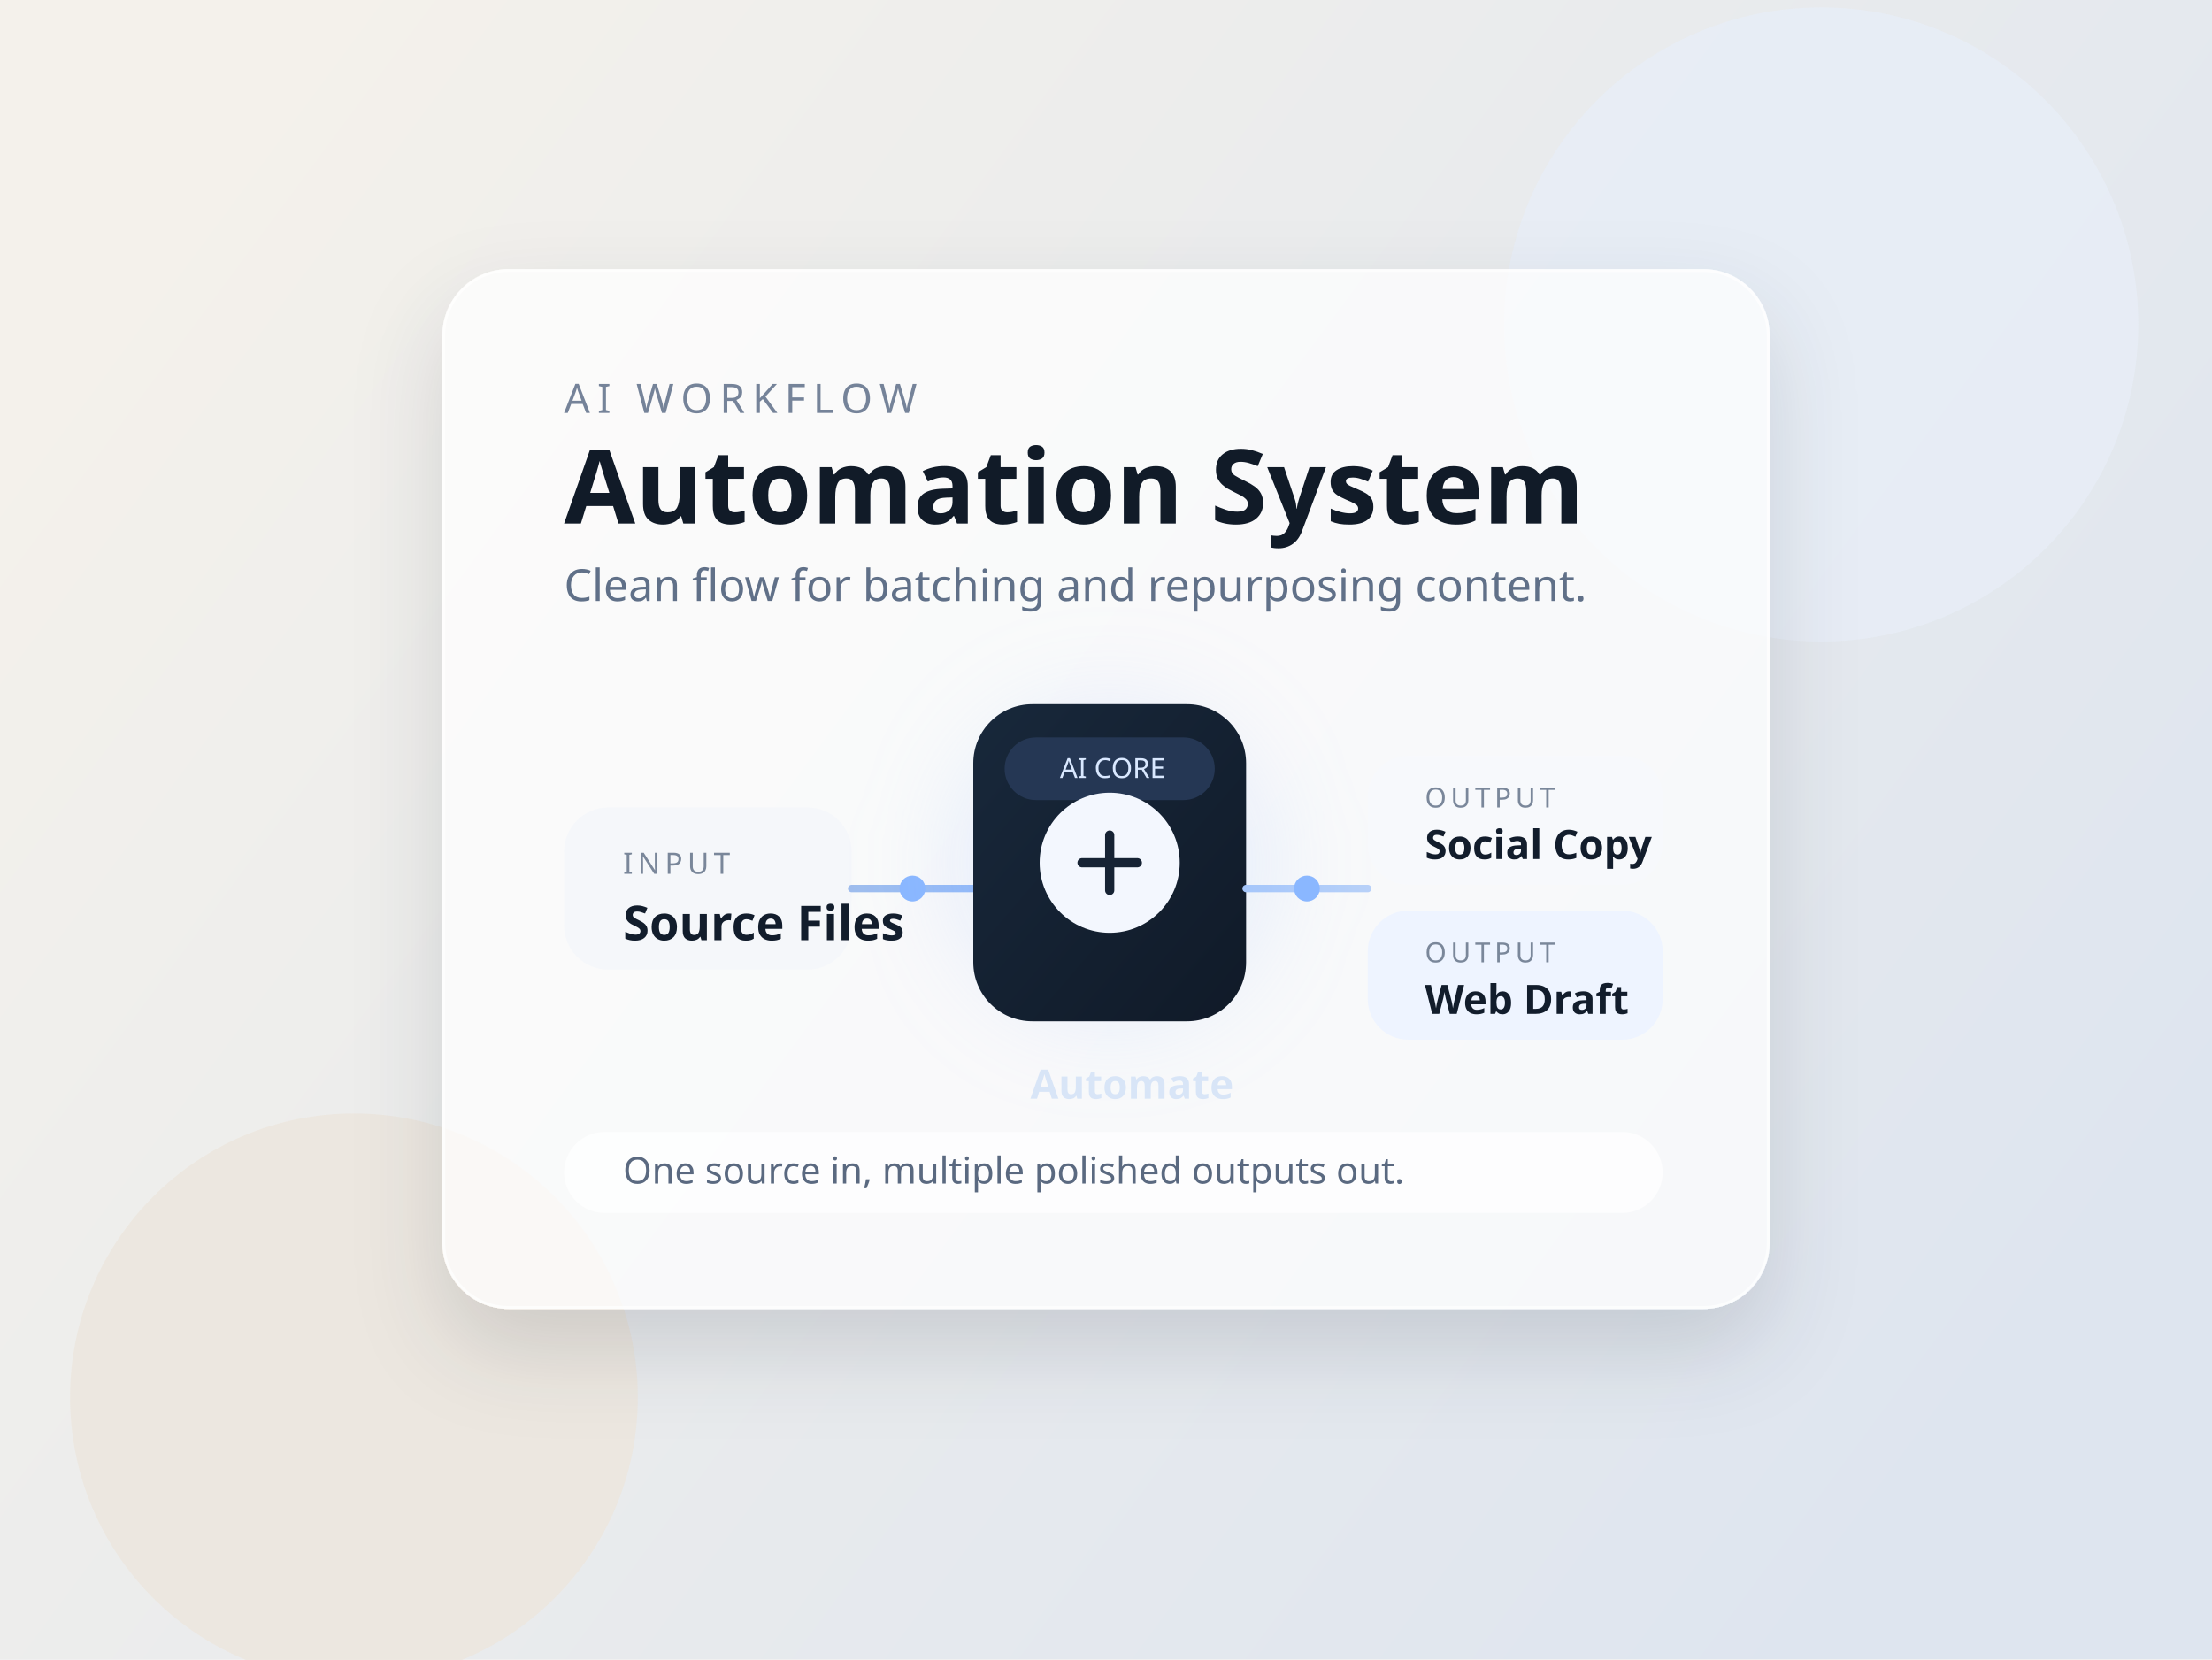
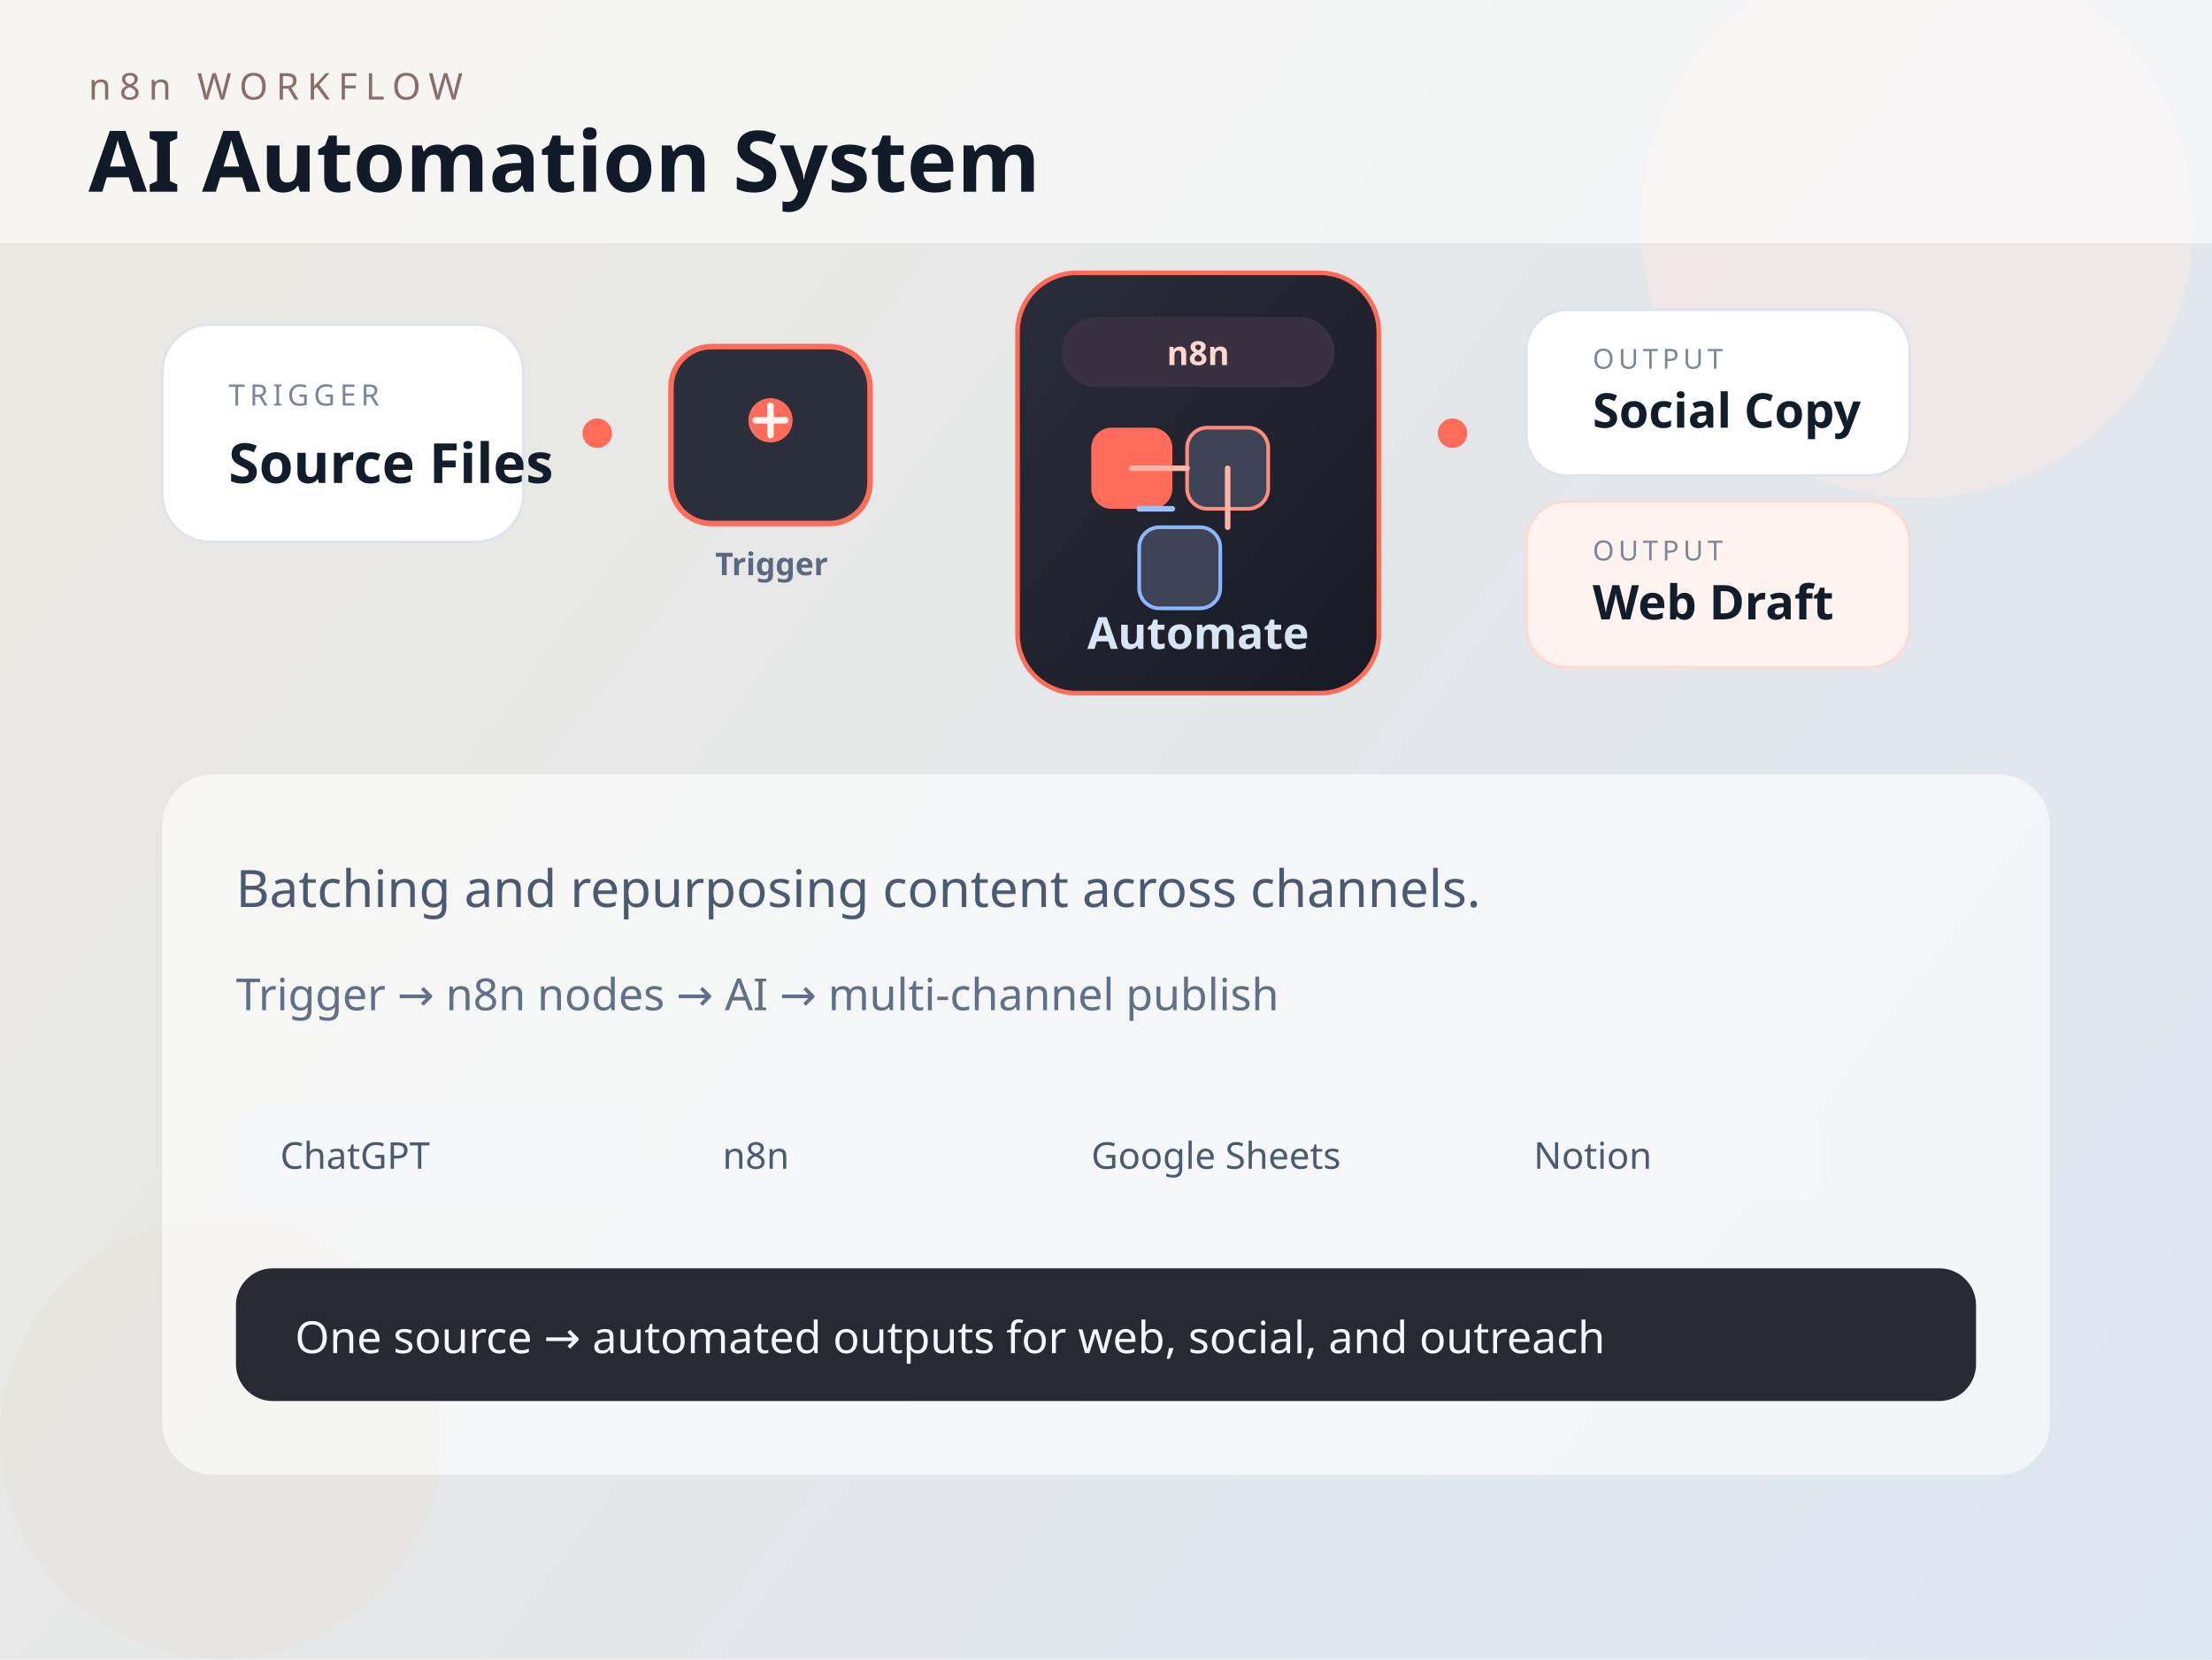
<svg xmlns="http://www.w3.org/2000/svg" width="1200" height="900" viewBox="0 0 1200 900" fill="none">
  <defs>
-     <linearGradient id="bg" x1="108" y1="90" x2="1060" y2="796" gradientUnits="userSpaceOnUse">
-       <stop stop-color="#F4F1EB" />
-       <stop offset="1" stop-color="#DEE5EF" />
+     <linearGradient id="bg" x1="0" y1="0" x2="1200" y2="900" gradientUnits="userSpaceOnUse">
+       <stop stop-color="#ECE8E1" />
+       <stop offset="1" stop-color="#DDE7F2" />
    </linearGradient>
-     <linearGradient id="core" x1="0" y1="0" x2="1" y2="1">
-       <stop stop-color="#18283B" />
-       <stop offset="1" stop-color="#101A28" />
+     <linearGradient id="n8nCore" x1="0" y1="0" x2="1" y2="1">
+       <stop stop-color="#2A2D3A" />
+       <stop offset="1" stop-color="#171923" />
    </linearGradient>
-     <linearGradient id="flow" x1="315" y1="472" x2="884" y2="472" gradientUnits="userSpaceOnUse">
-       <stop stop-color="#BBC5D5" />
-       <stop offset="0.45" stop-color="#8AB7FF" />
-       <stop offset="1" stop-color="#DCE5F2" />
+     <linearGradient id="flow" x1="0" y1="0" x2="1" y2="0">
+       <stop stop-color="#B8C4D4" />
+       <stop offset="0.5" stop-color="#FF7A66" />
+       <stop offset="1" stop-color="#C8D6E8" />
    </linearGradient>
-     <filter id="panelShadow" x="192" y="120" width="816" height="660" filterUnits="userSpaceOnUse" color-interpolation-filters="sRGB">
-       <feFlood flood-opacity="0" result="BackgroundImageFix" />
-       <feColorMatrix in="SourceAlpha" type="matrix" values="0 0 0 0 0 0 0 0 0 0 0 0 0 0 0 0 0 0 127 0" result="hardAlpha" />
-       <feOffset dy="22" />
-       <feGaussianBlur stdDeviation="24" />
-       <feComposite in2="hardAlpha" operator="out" />
-       <feColorMatrix type="matrix" values="0 0 0 0 0.078 0 0 0 0 0.114 0 0 0 0 0.169 0 0 0 0.14 0" />
-       <feBlend mode="normal" in2="BackgroundImageFix" result="effect1_dropShadow_0_1" />
-       <feBlend mode="normal" in="SourceGraphic" in2="effect1_dropShadow_0_1" result="shape" />
-     </filter>
-     <filter id="glow" x="446" y="311" width="312" height="312" filterUnits="userSpaceOnUse" color-interpolation-filters="sRGB">
-       <feFlood flood-opacity="0" result="BackgroundImageFix" />
-       <feBlend mode="normal" in="SourceGraphic" in2="BackgroundImageFix" result="shape" />
-       <feGaussianBlur stdDeviation="32" result="effect1_foregroundBlur_0_1" />
-     </filter>
  </defs>
  <rect width="1200" height="900" fill="url(#bg)" />
-   <circle cx="988" cy="176" r="172" fill="#E8EEF7" fill-opacity="0.84" />
-   <circle cx="192" cy="758" r="154" fill="#ECE7DE" fill-opacity="0.84" />
-   <g filter="url(#panelShadow)">
-     <rect x="240" y="146" width="720" height="564" rx="36" fill="white" fill-opacity="0.72" />
-     <rect x="240.75" y="146.75" width="718.5" height="562.5" rx="35.25" stroke="white" stroke-opacity="0.68" stroke-width="1.5" />
-   </g>
-   <text x="306" y="224" fill="#758399" font-family="'IBM Plex Sans', 'Segoe UI', sans-serif" font-size="22" letter-spacing="0.18em">AI WORKFLOW</text>
-   <text x="306" y="284" fill="#111B28" font-family="'IBM Plex Sans', 'Segoe UI', sans-serif" font-size="56" font-weight="600">Automation System</text>
-   <text x="306" y="326" fill="#607088" font-family="'IBM Plex Sans', 'Segoe UI', sans-serif" font-size="24">Clean flow for batching and repurposing content.</text>
-   <rect x="306" y="438" width="156" height="88" rx="24" fill="#F5F7FA" />
-   <text x="338" y="474" fill="#7A879A" font-family="'IBM Plex Sans', 'Segoe UI', sans-serif" font-size="16" letter-spacing="0.16em">INPUT</text>
-   <text x="338" y="510" fill="#121D2C" font-family="'IBM Plex Sans', 'Segoe UI', sans-serif" font-size="26" font-weight="600">Source Files</text>
-   <path d="M462 482H528" stroke="url(#flow)" stroke-width="4" stroke-linecap="round" />
-   <circle cx="495" cy="482" r="7" fill="#8AB7FF" />
-   <g filter="url(#glow)">
-     <circle cx="602" cy="468" r="74" fill="#8FB6FF" fill-opacity="0.28" />
-   </g>
-   <rect x="528" y="382" width="148" height="172" rx="32" fill="url(#core)" />
-   <rect x="545" y="400" width="114" height="34" rx="17" fill="#253754" />
-   <text x="575" y="422" fill="#D9E8FF" font-family="'IBM Plex Sans', 'Segoe UI', sans-serif" font-size="15" font-weight="500">AI CORE</text>
-   <circle cx="602" cy="468" r="38" fill="#F3F7FE" />
-   <path d="M587 468H617" stroke="#162334" stroke-width="5" stroke-linecap="round" />
-   <path d="M602 453V483" stroke="#162334" stroke-width="5" stroke-linecap="round" />
-   <text x="559" y="596" fill="#D8E5F7" font-family="'IBM Plex Sans', 'Segoe UI', sans-serif" font-size="22" font-weight="600">Automate</text>
-   <path d="M676 482H742" stroke="url(#flow)" stroke-width="4" stroke-linecap="round" />
-   <circle cx="709" cy="482" r="7" fill="#8AB7FF" />
-   <rect x="742" y="410" width="160" height="70" rx="22" fill="#F7F9FC" />
-   <text x="773" y="438" fill="#7A879A" font-family="'IBM Plex Sans', 'Segoe UI', sans-serif" font-size="15" letter-spacing="0.15em">OUTPUT</text>
-   <text x="773" y="466" fill="#121D2C" font-family="'IBM Plex Sans', 'Segoe UI', sans-serif" font-size="22" font-weight="600">Social Copy</text>
-   <rect x="742" y="494" width="160" height="70" rx="22" fill="#EEF4FF" />
-   <text x="773" y="522" fill="#7A879A" font-family="'IBM Plex Sans', 'Segoe UI', sans-serif" font-size="15" letter-spacing="0.15em">OUTPUT</text>
-   <text x="773" y="550" fill="#121D2C" font-family="'IBM Plex Sans', 'Segoe UI', sans-serif" font-size="22" font-weight="600">Web Draft</text>
-   <rect x="306" y="614" width="596" height="44" rx="22" fill="white" fill-opacity="0.7" />
-   <text x="338" y="642" fill="#5A6980" font-family="'IBM Plex Sans', 'Segoe UI', sans-serif" font-size="20">One source in, multiple polished outputs out.</text>
+   <circle cx="1040" cy="120" r="150" fill="#FFE9E4" fill-opacity="0.4" />
+   <circle cx="120" cy="780" r="120" fill="#E8E3DA" fill-opacity="0.45" />
+   <rect x="0" y="0" width="1200" height="132" fill="white" fill-opacity="0.55" />
+   <text x="48" y="54" fill="#8A6E68" font-family="'IBM Plex Sans', 'Segoe UI', sans-serif" font-size="20" letter-spacing="0.22em">n8n WORKFLOW</text>
+   <text x="48" y="104" fill="#111B28" font-family="'IBM Plex Sans', 'Segoe UI', sans-serif" font-size="46" font-weight="600">AI Automation System</text>
+   <rect x="88" y="176" width="196" height="118" rx="26" fill="white" stroke="#DDE4ED" stroke-width="1.5" />
+   <text x="124" y="220" fill="#7A879A" font-family="'IBM Plex Sans', 'Segoe UI', sans-serif" font-size="16" letter-spacing="0.16em">TRIGGER</text>
+   <text x="124" y="262" fill="#121D2C" font-family="'IBM Plex Sans', 'Segoe UI', sans-serif" font-size="30" font-weight="600">Source Files</text>
+   <path d="M284 235H364" stroke="url(#flow)" stroke-width="5" stroke-linecap="round" />
+   <circle cx="324" cy="235" r="8" fill="#FF6D5A" />
+   <rect x="364" y="188" width="108" height="96" rx="22" fill="#2B2F3C" stroke="#FF6D5A" stroke-width="3" />
+   <circle cx="418" cy="228" r="12" fill="#FF6D5A" />
+   <path d="M410 228H426" stroke="#FFF5F2" stroke-width="3.5" stroke-linecap="round" />
+   <path d="M418 220V236" stroke="#FFF5F2" stroke-width="3.5" stroke-linecap="round" />
+   <text x="388" y="312" fill="#5A6980" font-family="'IBM Plex Sans', 'Segoe UI', sans-serif" font-size="17" font-weight="600">Trigger</text>
+   <path d="M472 235H552" stroke="url(#flow)" stroke-width="5" stroke-linecap="round" />
+   <rect x="552" y="148" width="196" height="228" rx="32" fill="url(#n8nCore)" stroke="#FF6D5A" stroke-width="2.5" />
+   <rect x="576" y="172" width="148" height="38" rx="19" fill="#3A3140" />
+   <text x="650" y="198" text-anchor="middle" fill="#FFD8CF" font-family="'IBM Plex Sans', 'Segoe UI', sans-serif" font-size="18" font-weight="600">n8n</text>
+   <rect x="592" y="232" width="44" height="44" rx="11" fill="#FF6D5A" />
+   <rect x="644" y="232" width="44" height="44" rx="11" fill="#3D4354" stroke="#FF8D7E" stroke-width="2" />
+   <rect x="618" y="286" width="44" height="44" rx="11" fill="#3D4354" stroke="#8AB7FF" stroke-width="2" />
+   <path d="M614 254H644" stroke="#FFB4A8" stroke-width="3" stroke-linecap="round" />
+   <path d="M666 254V286" stroke="#FFB4A8" stroke-width="3" stroke-linecap="round" />
+   <path d="M636 276H618" stroke="#9FC0FF" stroke-width="3" stroke-linecap="round" />
+   <text x="650" y="352" text-anchor="middle" fill="#D8E5F7" font-family="'IBM Plex Sans', 'Segoe UI', sans-serif" font-size="24" font-weight="600">Automate</text>
+   <path d="M748 235H828" stroke="url(#flow)" stroke-width="5" stroke-linecap="round" />
+   <circle cx="788" cy="235" r="8" fill="#FF6D5A" />
+   <rect x="828" y="168" width="208" height="90" rx="22" fill="white" stroke="#DDE4ED" stroke-width="1.5" />
+   <text x="864" y="200" fill="#7A879A" font-family="'IBM Plex Sans', 'Segoe UI', sans-serif" font-size="15" letter-spacing="0.15em">OUTPUT</text>
+   <text x="864" y="232" fill="#121D2C" font-family="'IBM Plex Sans', 'Segoe UI', sans-serif" font-size="26" font-weight="600">Social Copy</text>
+   <rect x="828" y="272" width="208" height="90" rx="22" fill="#FFF3F0" stroke="#FFD8CF" stroke-width="1.5" />
+   <text x="864" y="304" fill="#7A879A" font-family="'IBM Plex Sans', 'Segoe UI', sans-serif" font-size="15" letter-spacing="0.15em">OUTPUT</text>
+   <text x="864" y="336" fill="#121D2C" font-family="'IBM Plex Sans', 'Segoe UI', sans-serif" font-size="26" font-weight="600">Web Draft</text>
+   <rect x="88" y="420" width="1024" height="380" rx="28" fill="white" fill-opacity="0.62" />
+   <text x="128" y="492" fill="#4A5A70" font-family="'IBM Plex Sans', 'Segoe UI', sans-serif" font-size="28" font-weight="500">Batching and repurposing content across channels.</text>
+   <text x="128" y="548" fill="#607088" font-family="'IBM Plex Sans', 'Segoe UI', sans-serif" font-size="24">Trigger → n8n nodes → AI → multi-channel publish</text>
+   <rect x="128" y="600" width="220" height="52" rx="16" fill="#F5F7FA" />
+   <text x="152" y="634" fill="#4A5A70" font-family="'IBM Plex Sans', 'Segoe UI', sans-serif" font-size="20">ChatGPT</text>
+   <rect x="368" y="600" width="180" height="52" rx="16" fill="#F5F7FA" />
+   <text x="392" y="634" fill="#4A5A70" font-family="'IBM Plex Sans', 'Segoe UI', sans-serif" font-size="20">n8n</text>
+   <rect x="568" y="600" width="220" height="52" rx="16" fill="#F5F7FA" />
+   <text x="592" y="634" fill="#4A5A70" font-family="'IBM Plex Sans', 'Segoe UI', sans-serif" font-size="20">Google Sheets</text>
+   <rect x="808" y="600" width="180" height="52" rx="16" fill="#F5F7FA" />
+   <text x="832" y="634" fill="#4A5A70" font-family="'IBM Plex Sans', 'Segoe UI', sans-serif" font-size="20">Notion</text>
+   <rect x="128" y="688" width="944" height="72" rx="20" fill="#171923" fill-opacity="0.92" />
+   <text x="160" y="734" fill="#F4F7FB" font-family="'IBM Plex Sans', 'Segoe UI', sans-serif" font-size="24" font-weight="500">One source → automated outputs for web, social, and outreach</text>
</svg>
